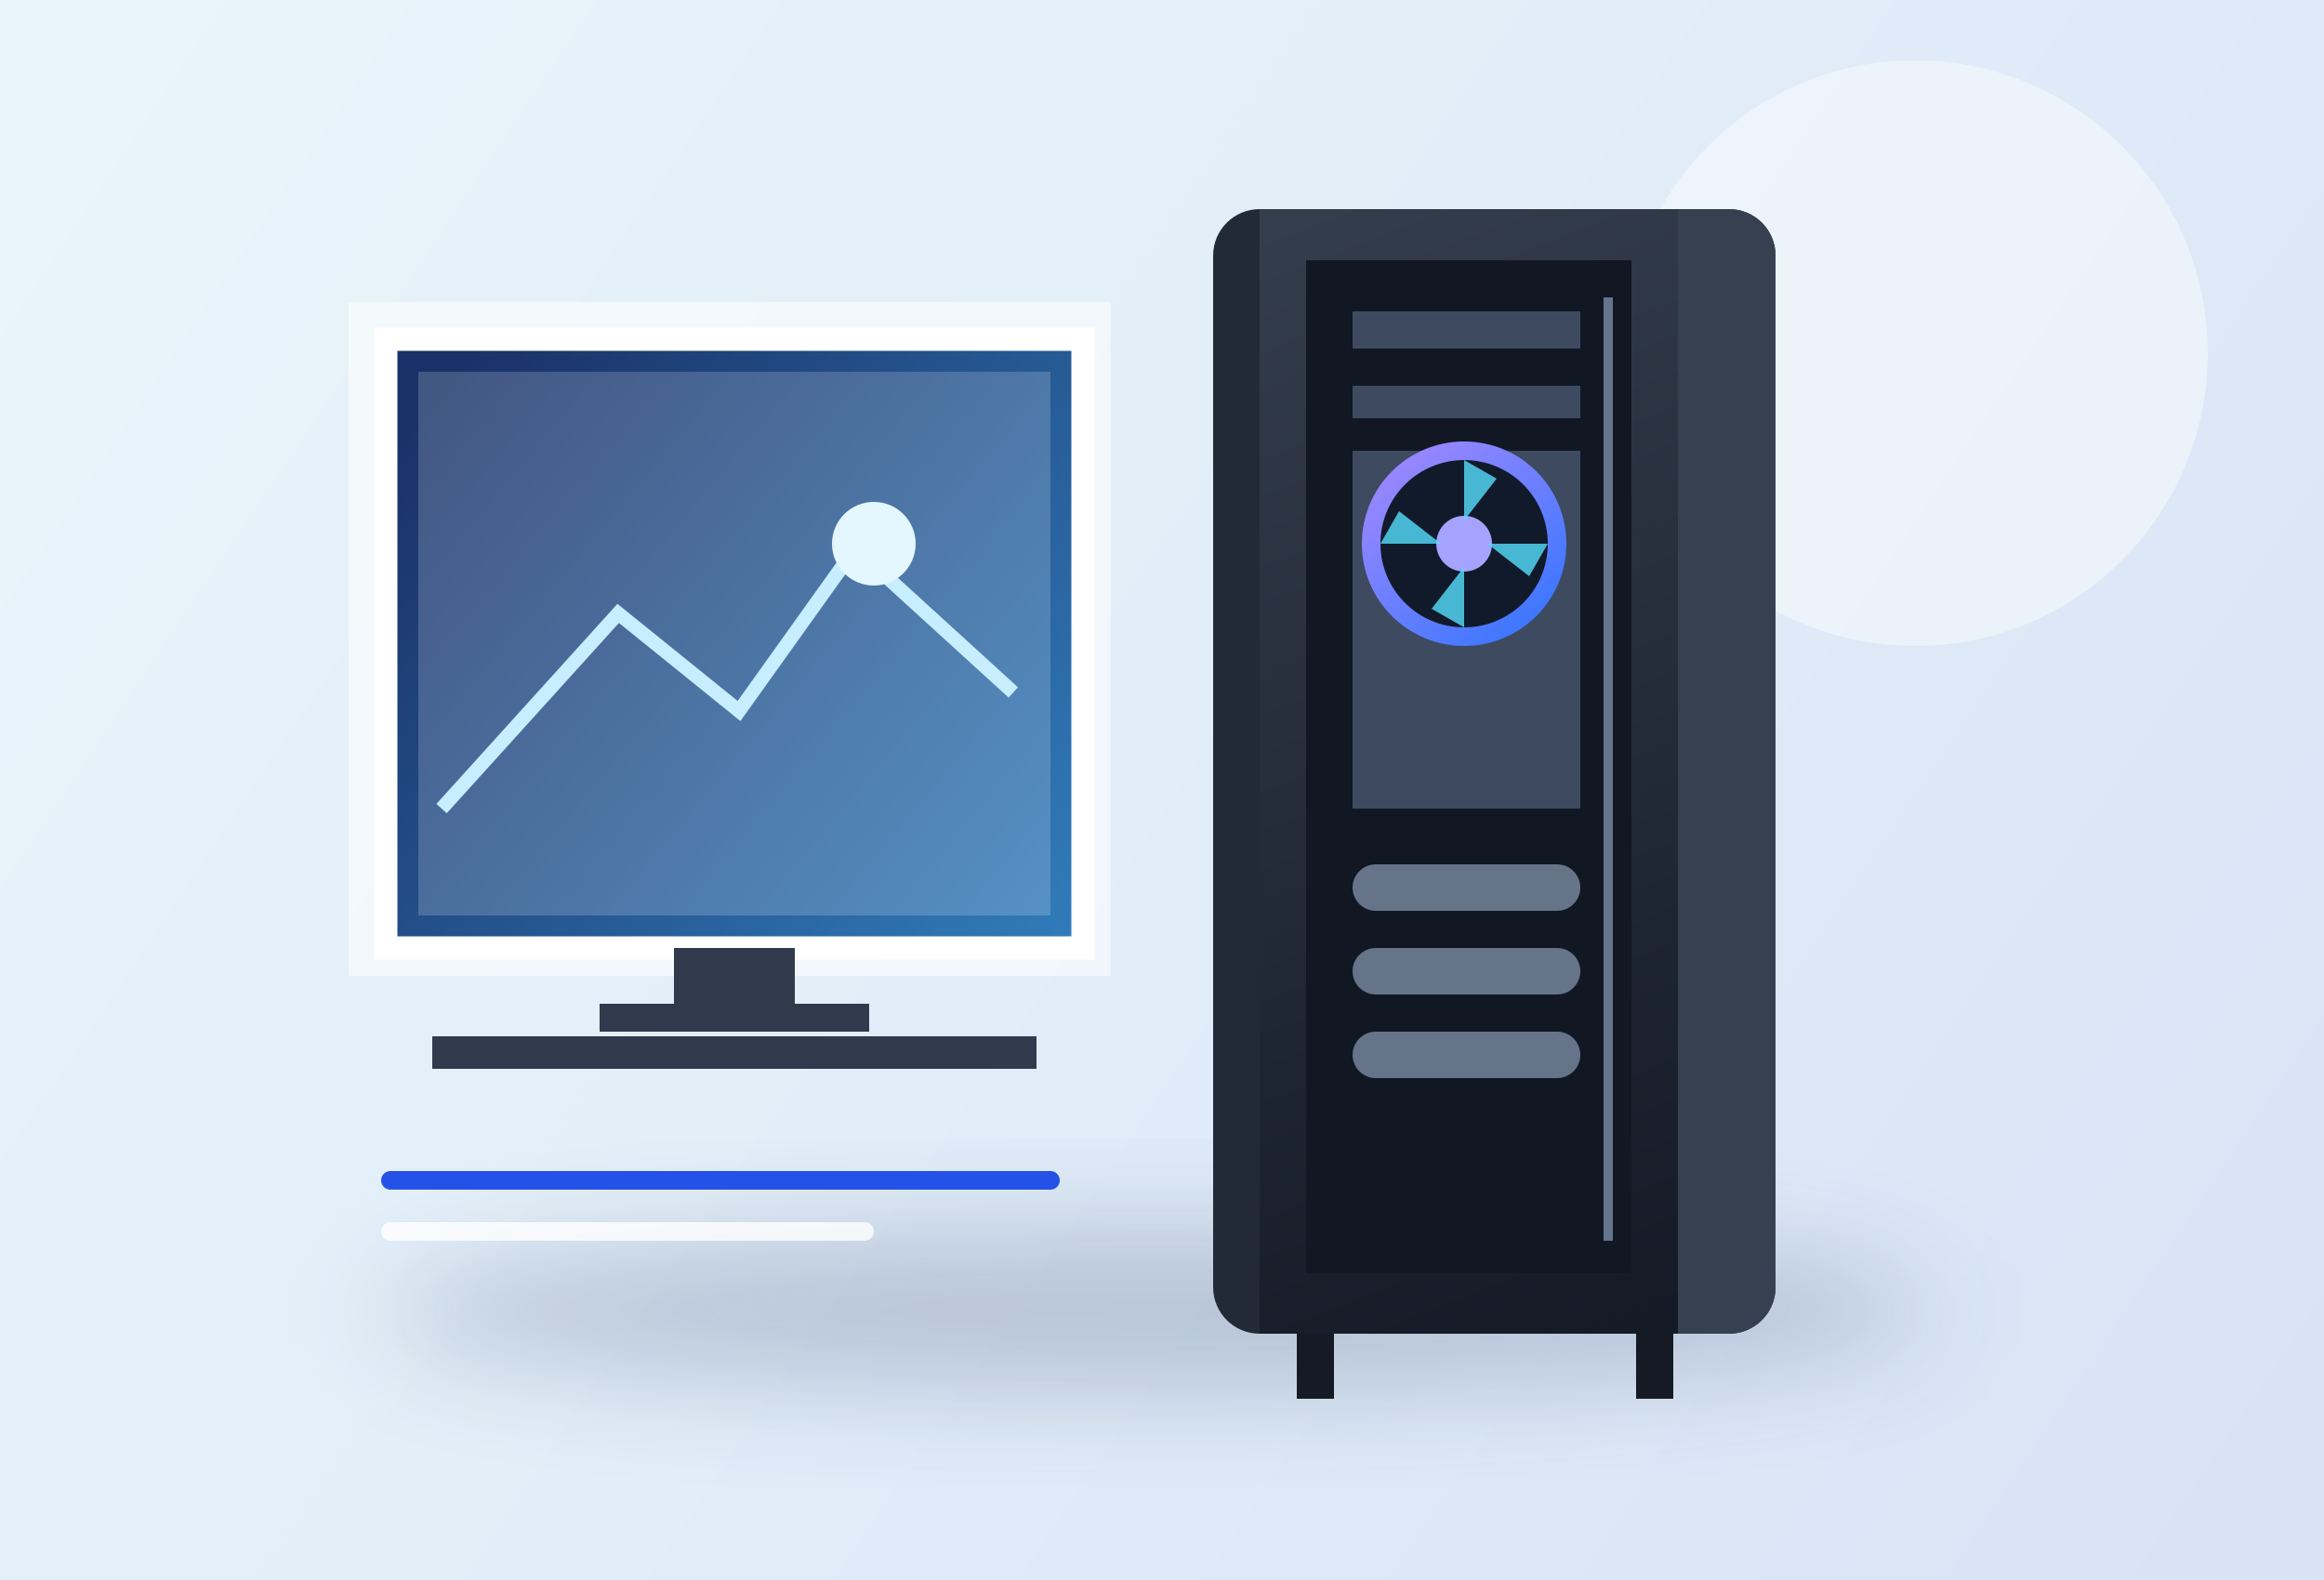
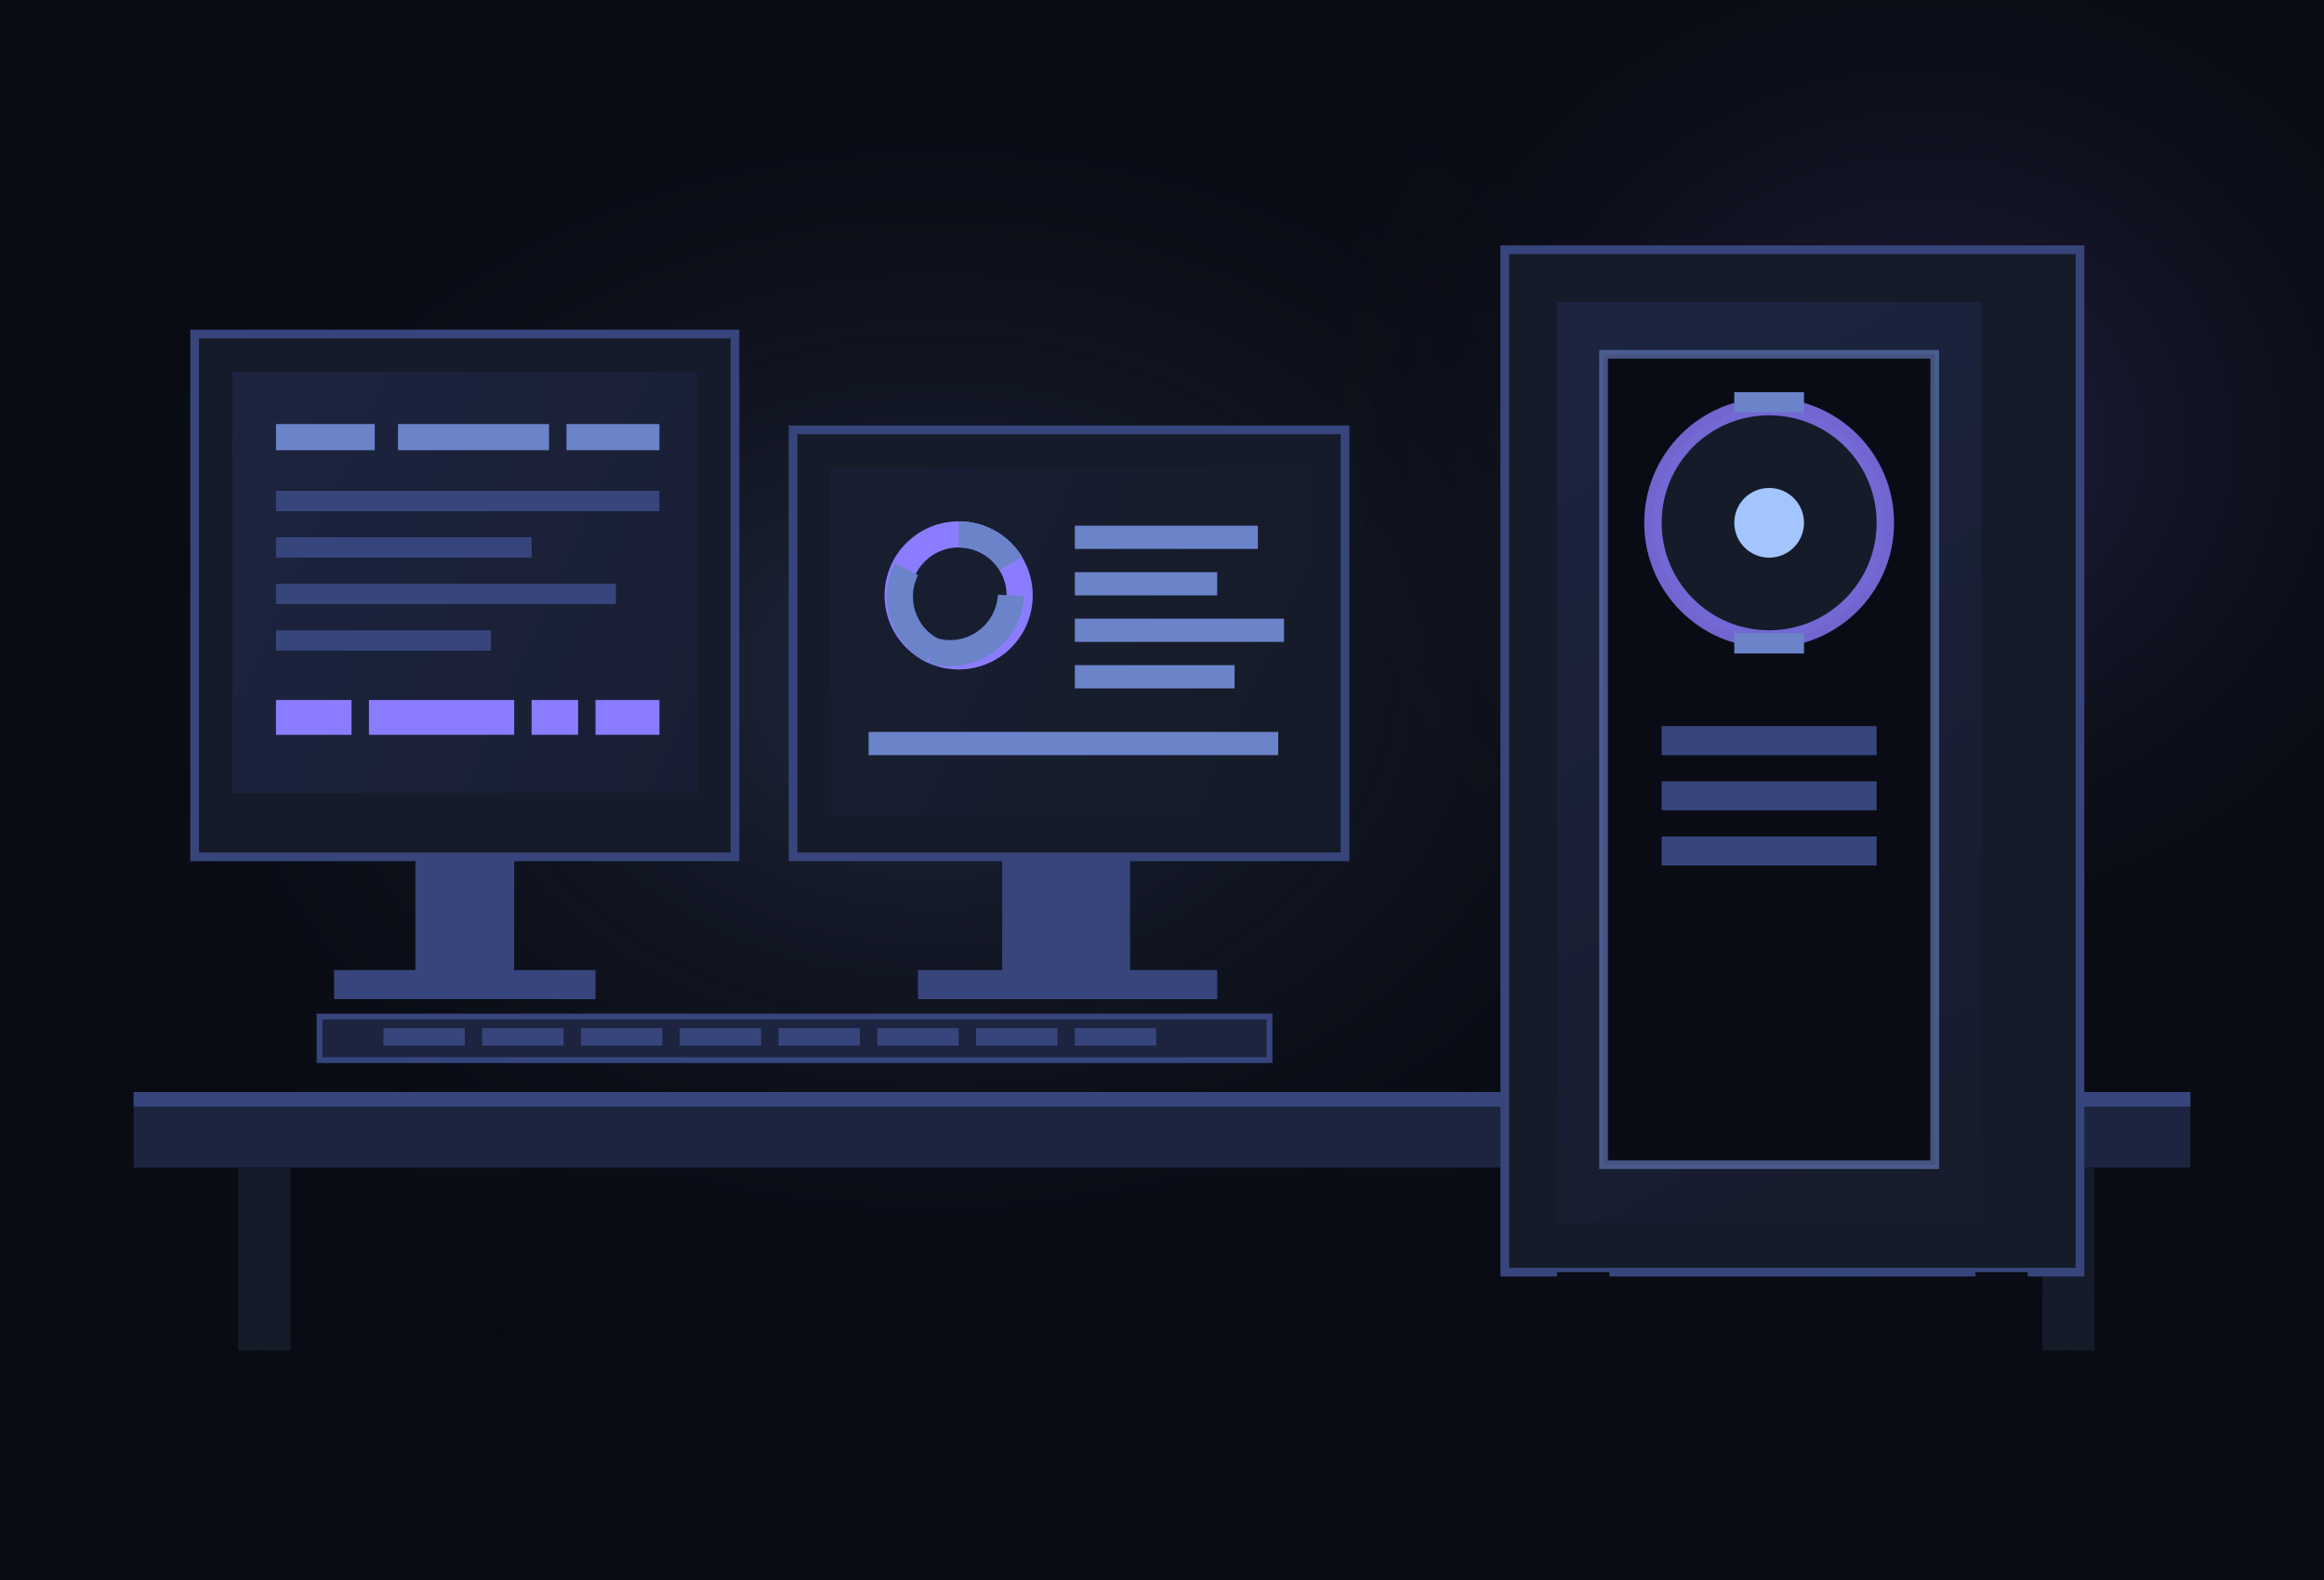
- <svg xmlns="http://www.w3.org/2000/svg" width="500" height="340" viewBox="0 0 500 340" fill="none">
+ <svg xmlns="http://www.w3.org/2000/svg" width="800" height="544" viewBox="0 0 800 544" role="img" aria-labelledby="title desc">
  <defs>
-     <linearGradient id="background" x1="18" y1="16" x2="485" y2="330" gradientUnits="userSpaceOnUse">
-       <stop stop-color="#E9F5FA" />
-       <stop offset="1" stop-color="#D8E4F6" />
+     <radialGradient id="blue-glow">
+       <stop stop-color="#6B83C8" stop-opacity=".25" />
+       <stop offset="1" stop-color="#090C14" stop-opacity="0" />
+     </radialGradient>
+     <radialGradient id="violet-glow">
+       <stop stop-color="#8B7CFF" stop-opacity=".2" />
+       <stop offset="1" stop-color="#090C14" stop-opacity="0" />
+     </radialGradient>
+     <linearGradient id="display" x1="68" y1="128" x2="432" y2="292" gradientUnits="userSpaceOnUse">
+       <stop stop-color="#1C2440" />
+       <stop offset="1" stop-color="#151B28" />
    </linearGradient>
-     <linearGradient id="case" x1="277" y1="47" x2="370" y2="287" gradientUnits="userSpaceOnUse">
-       <stop stop-color="#343D4C" />
-       <stop offset="1" stop-color="#131925" />
+     <linearGradient id="tower" x1="534" y1="110" x2="728" y2="438" gradientUnits="userSpaceOnUse">
+       <stop stop-color="#1C2440" />
+       <stop offset="1" stop-color="#151B28" />
    </linearGradient>
-     <linearGradient id="display" x1="87" y1="94" x2="226" y2="210" gradientUnits="userSpaceOnUse">
-       <stop stop-color="#1A3268" />
-       <stop offset="1" stop-color="#317CBB" />
-     </linearGradient>
-     <linearGradient id="fan" x1="302" y1="83" x2="340" y2="129" gradientUnits="userSpaceOnUse">
-       <stop stop-color="#B18BFF" />
-       <stop offset="1" stop-color="#3876FF" />
-     </linearGradient>
-     <filter id="shadow" x="50" y="245" width="393" height="75" color-interpolation-filters="sRGB" filterUnits="userSpaceOnUse">
-       <feGaussianBlur stdDeviation="11" />
+     <filter id="shadow" x="53" y="422" width="700" height="88" color-interpolation-filters="sRGB" filterUnits="userSpaceOnUse">
+       <feGaussianBlur stdDeviation="17" />
    </filter>
  </defs>
-   <path fill="url(#background)" d="M0 0h500v340H0z" />
-   <circle cx="412" cy="76" r="63" fill="#fff" fill-opacity=".42" />
-   <path fill="#fff" fill-opacity=".55" d="M75 65h164v145H75z" />
-   <ellipse cx="249" cy="282" fill="#192D5A" fill-opacity=".2" rx="167" ry="18" filter="url(#shadow)" />
-   <path fill="#222A37" d="M261 55a10 10 0 0 1 10-10h101a10 10 0 0 1 10 10v222a10 10 0 0 1-10 10H271a10 10 0 0 1-10-10V55Z" />
-   <path fill="url(#case)" d="M271 45h90v242h-90z" />
-   <path fill="#354050" d="M361 45h11a10 10 0 0 1 10 10v222a10 10 0 0 1-10 10h-11V45Z" />
-   <path fill="url(#display)" stroke="#fff" stroke-width="5" d="M83 73h150v131H83z" />
-   <path fill="#fff" fill-opacity=".18" d="M90 80h136v117H90z" />
-   <path stroke="#C7EEFF" stroke-width="3" d="m95 174 38-42 26 21 25-35 34 31" />
-   <circle cx="188" cy="117" r="9" fill="#E4F7FF" />
-   <path fill="#303A4C" d="M145 204h26v12h-26zM129 216h58v6h-58zM93 223h130v7H93z" />
-   <path fill="#111823" d="M281 56h70v218h-70z" />
-   <path fill="#3D4A60" d="M291 67h49v8h-49zM291 83h49v7h-49zM291 97h49v77h-49z" />
-   <circle cx="315" cy="117" r="20" fill="#111A2A" stroke="url(#fan)" stroke-width="4" />
-   <circle cx="315" cy="117" r="6" fill="#A4A4FF" />
-   <path fill="#55DEFF" fill-opacity=".8" d="M315 99v13l7-9-7-4Zm18 18h-13l9 7 4-7Zm-18 18v-13l-7 9 7 4Zm-18-18h13l-9-7-4 7Z" />
-   <path fill="#65748D" d="M345 64h2v203h-2z" />
-   <rect x="291" y="186" width="49" height="10" rx="5" fill="#66748A" />
-   <rect x="291" y="204" width="49" height="10" rx="5" fill="#66748A" />
-   <rect x="291" y="222" width="49" height="10" rx="5" fill="#66748A" />
-   <path fill="#151A24" d="M279 287h8v14h-8zM352 287h8v14h-8z" />
-   <path stroke="#2452E8" stroke-linecap="round" stroke-width="4" d="M84 254h142" />
-   <path stroke="#fff" stroke-linecap="round" stroke-opacity=".8" stroke-width="4" d="M84 265h102" />
+   <path fill="#090C14" d="M0 0h800v544H0z" />
+   <ellipse cx="322" cy="234" fill="url(#blue-glow)" rx="320" ry="238" />
+   <ellipse cx="662" cy="152" fill="url(#violet-glow)" rx="224" ry="206" />
+   <ellipse cx="400" cy="458" fill="#090C14" fill-opacity=".75" rx="334" ry="20" filter="url(#shadow)" />
+   <path fill="#1C2440" d="M46 376h708v26H46z" />
+   <path fill="#37457C" d="M46 376h708v5H46z" />
+   <path fill="#151B28" d="M82 402h18v63H82zM703 402h18v63h-18z" />
+   <path fill="#151B28" stroke="#37457C" stroke-width="3" d="M67 115h186v180H67z" />
+   <path fill="url(#display)" d="M80 128h160v145H80z" />
+   <path fill="#6B83C8" d="M95 146h34v9H95zM137 146h52v9h-52zM195 146h32v9h-32z" />
+   <path fill="#37457C" d="M95 169h132v7H95zM95 185h88v7H95zM95 201h117v7H95zM95 217h74v7H95z" />
+   <path fill="#8B7CFF" d="M95 241h26v12H95zM127 241h50v12h-50zM183 241h16v12h-16zM205 241h22v12h-22z" />
+   <path fill="#37457C" d="M143 295h34v39h-34zM115 334h90v10h-90z" />
+   <path fill="#151B28" stroke="#37457C" stroke-width="3" d="M273 148h190v147H273z" />
+   <path fill="url(#display)" d="M286 161h164v120H286z" />
+   <circle cx="330" cy="205" r="21" fill="none" stroke="#8B7CFF" stroke-width="9" />
+   <path fill="none" stroke="#6B83C8" stroke-width="9" d="M330 184a21 21 0 0 1 18 10M348 205a21 21 0 0 1-27 19M321 224a21 21 0 0 1-9-28" />
+   <path fill="#6B83C8" d="M370 181h63v8h-63zM370 197h49v8h-49zM370 213h72v8h-72zM370 229h55v8h-55zM299 252h141v8H299z" />
+   <path fill="#37457C" d="M345 295h44v39h-44zM316 334h103v10H316z" />
+   <path fill="#1C2440" stroke="#37457C" stroke-width="2" d="M110 350h327v15H110z" />
+   <path fill="#37457C" d="M132 354h28v6h-28zM166 354h28v6h-28zM200 354h28v6h-28zM234 354h28v6h-28zM268 354h28v6h-28zM302 354h28v6h-28zM336 354h28v6h-28zM370 354h28v6h-28z" />
+   <path fill="#151B28" stroke="#37457C" stroke-width="3" d="M518 86h198v352H518z" />
+   <path fill="url(#tower)" d="M536 104h146v317H536z" />
+   <path fill="#090C14" stroke="#6B83C8" stroke-opacity=".6" stroke-width="3" d="M552 122h114v279H552z" />
+   <circle cx="609" cy="180" r="40" fill="#151B28" stroke="#8B7CFF" stroke-opacity=".8" stroke-width="6" />
+   <circle cx="609" cy="180" r="12" fill="#A3C5FF" />
+   <path fill="#6B83C8" d="M597 135h24v7h-24zM597 218h24v7h-24z" />
+   <path fill="#37457C" d="M572 250h74v10h-74zM572 269h74v10h-74zM572 288h74v10h-74z" />
+   <path fill="#090C14" d="M536 438h18v17h-18zM680 438h18v17h-18z" />
</svg>
